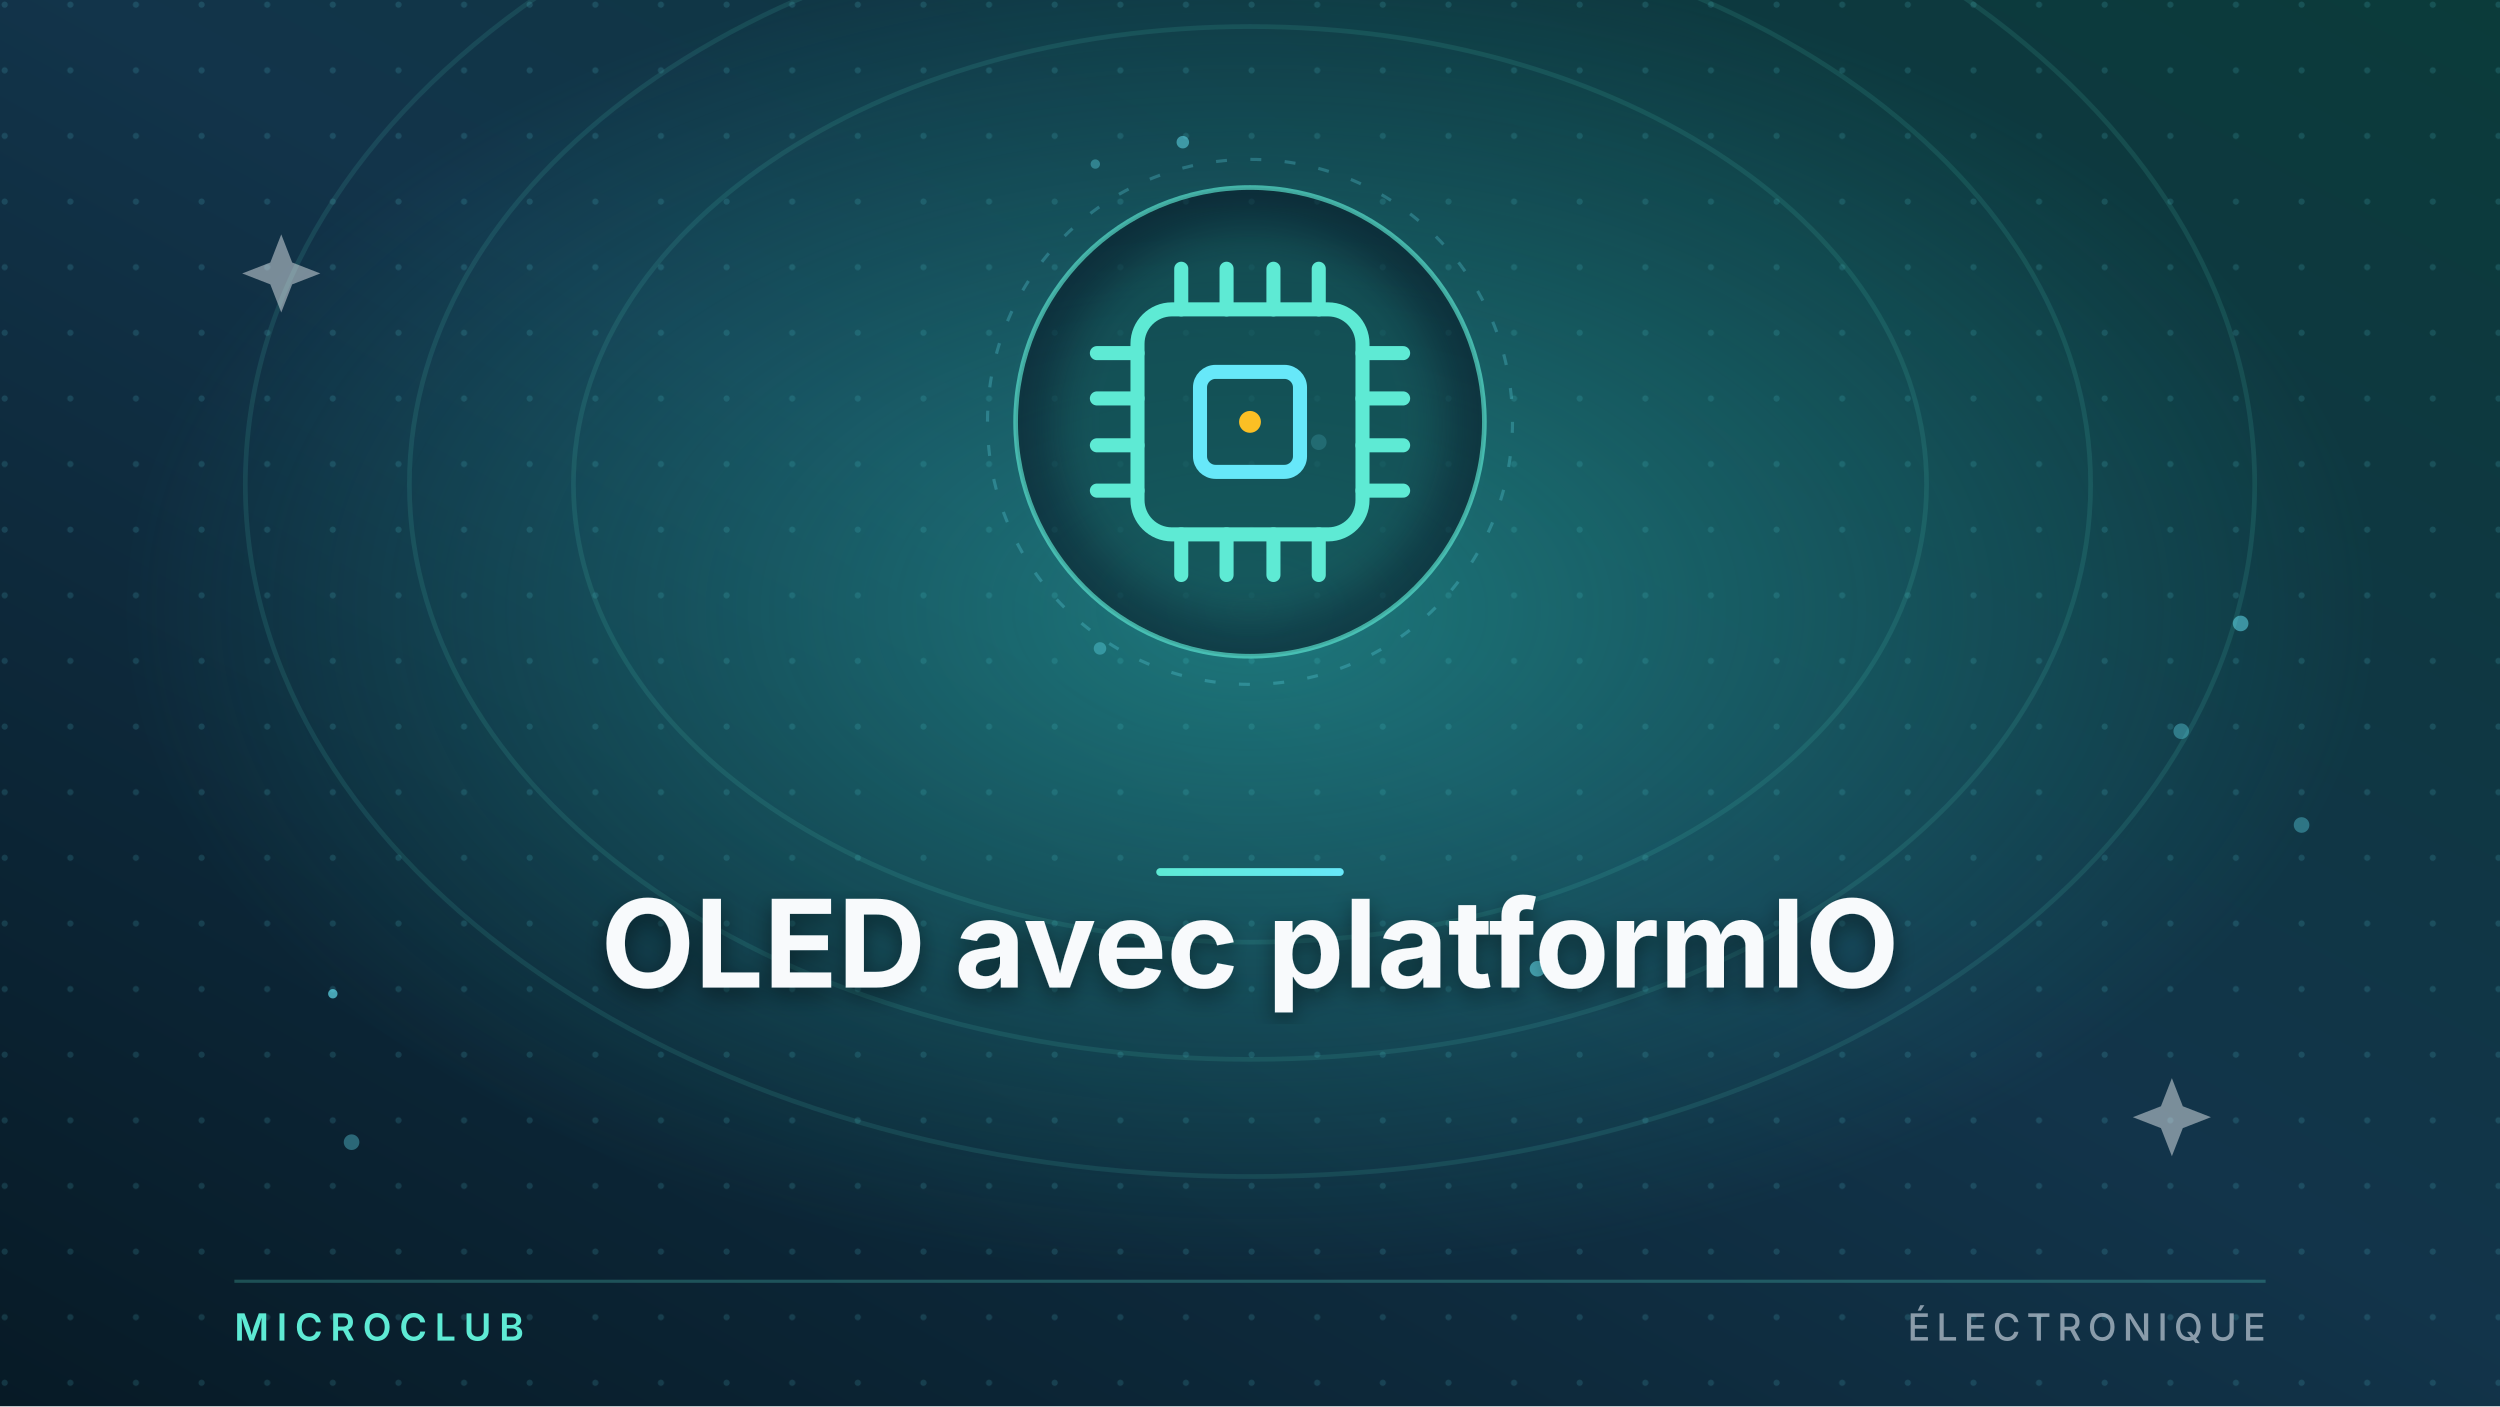
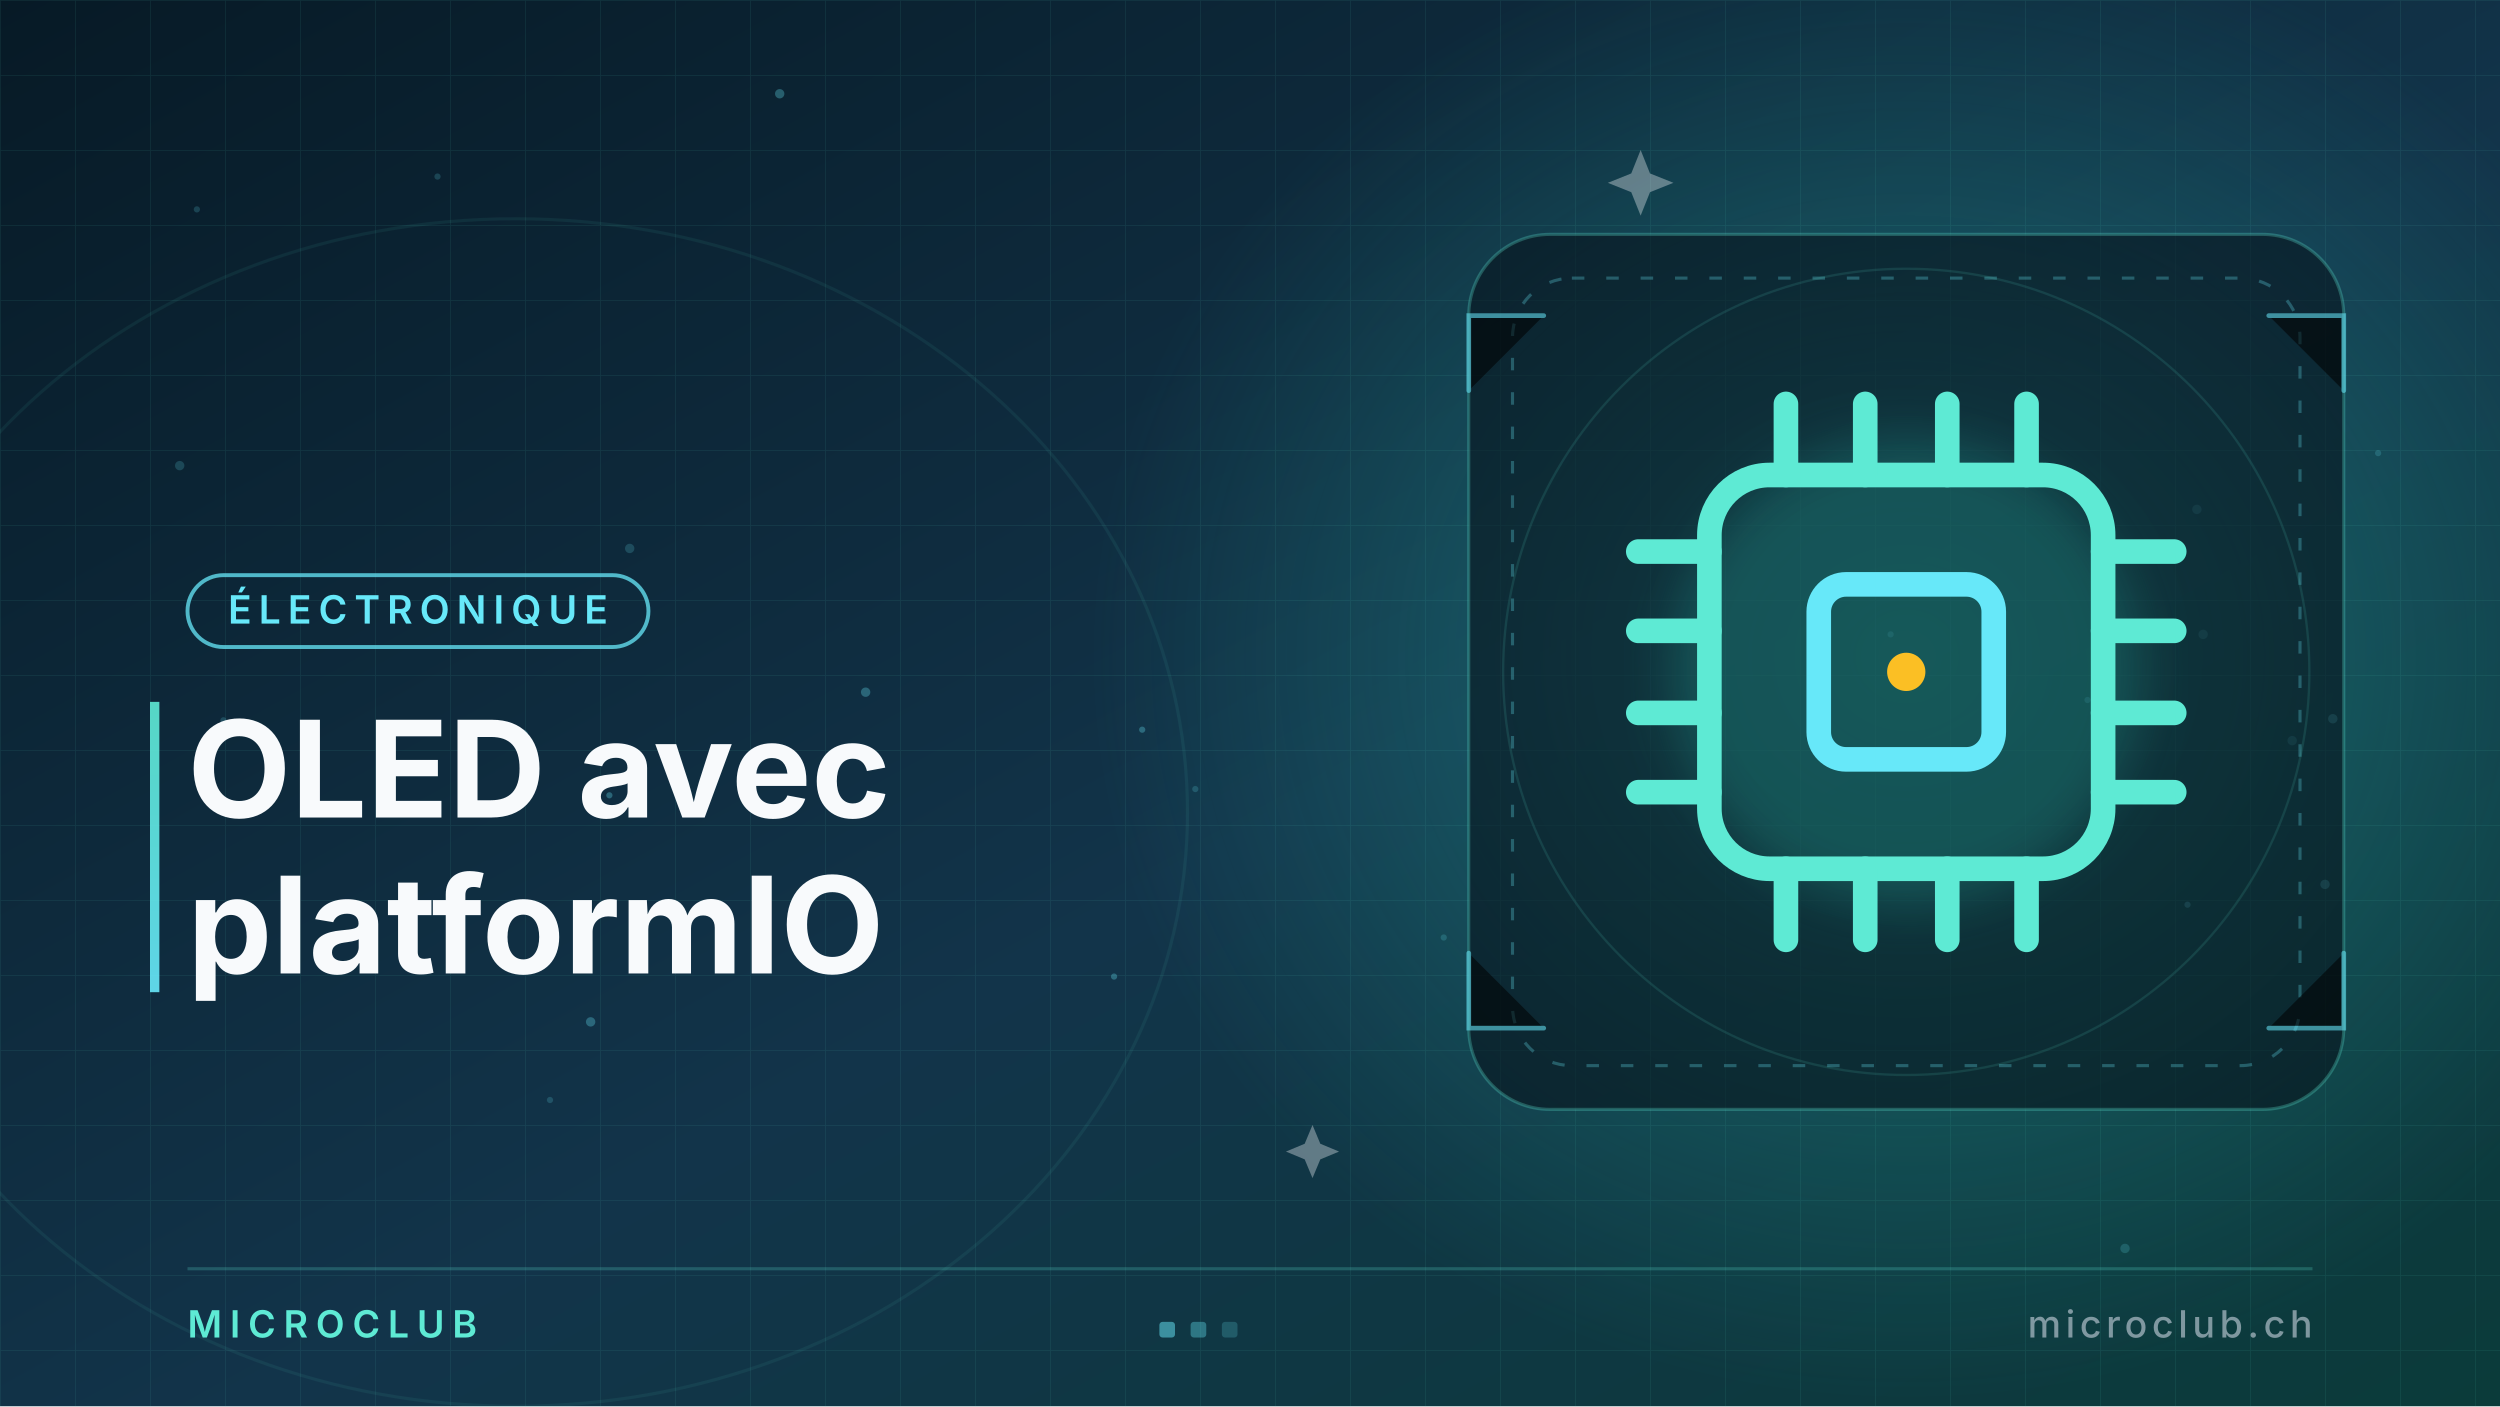
<svg xmlns="http://www.w3.org/2000/svg" viewBox="0 0 1600 900" role="img" aria-labelledby="title desc">
  <defs>
-     <linearGradient id="bg" x1="0" y1="1" x2="1" y2="0">
+     <linearGradient id="bg" x1="0" y1="0" x2="1" y2="1">
      <stop stop-color="#071a26" />
-       <stop offset=".52" stop-color="#12344a" />
+       <stop offset=".55" stop-color="#12344a" />
      <stop offset="1" stop-color="#0b3b3a" />
    </linearGradient>
    <radialGradient id="halo">
-       <stop stop-color="#2dd4bf" stop-opacity=".42" />
+       <stop stop-color="#2dd4bf" stop-opacity=".38" />
      <stop offset="1" stop-color="#2dd4bf" stop-opacity="0" />
    </radialGradient>
-     <linearGradient id="accent" x1="0" x2="1">
+     <linearGradient id="accent" x1="0" y1="0" x2="0" y2="1">
      <stop stop-color="#5eead4" />
      <stop offset="1" stop-color="#67e8f9" />
    </linearGradient>
    <filter id="glow">
-       <feGaussianBlur stdDeviation="14" />
+       <feGaussianBlur stdDeviation="16" />
    </filter>
-     <filter id="textshadow">
-       <feDropShadow dx="0" dy="5" stdDeviation="7" flood-color="#000" flood-opacity=".45" />
-     </filter>
-     <pattern id="dots" width="42" height="42" patternUnits="userSpaceOnUse">
-       <circle cx="3" cy="3" r="2" fill="#67e8f9" opacity=".14" />
+     <pattern id="grid" width="48" height="48" patternUnits="userSpaceOnUse">
+       <path d="M48 0H0V48" fill="none" stroke="#5eead4" stroke-width="1" opacity=".09" />
    </pattern>
  </defs>
  <rect width="1600" height="900" fill="url(#bg)" />
-   <rect width="1600" height="900" fill="url(#dots)" />
-   <ellipse cx="800" cy="390" rx="720" ry="430" fill="url(#halo)" />
-   <g fill="none" stroke="#5eead4" stroke-width="3" opacity=".11">
-     <ellipse cx="800" cy="310" rx="433" ry="293" />
-     <ellipse cx="800" cy="310" rx="538" ry="368" />
-     <ellipse cx="800" cy="310" rx="643" ry="443" />
+   <rect width="1600" height="900" fill="url(#grid)" />
+   <ellipse cx="1220" cy="420" rx="520" ry="480" fill="url(#halo)" />
+   <ellipse cx="330" cy="520" rx="430" ry="380" fill="none" stroke="#5eead4" stroke-width="2" opacity=".07" />
+   <circle cx="924" cy="600" r="2" fill="#67e8f9" opacity="0.18" />
+   <circle cx="1336" cy="448" r="2" fill="#67e8f9" opacity="0.3" />
+   <circle cx="731" cy="467" r="2" fill="#67e8f9" opacity="0.3" />
+   <circle cx="1410" cy="406" r="3" fill="#67e8f9" opacity="0.18" />
+   <circle cx="1077" cy="503" r="2" fill="#67e8f9" opacity="0.18" />
+   <circle cx="1360" cy="799" r="3" fill="#67e8f9" opacity="0.18" />
+   <circle cx="115" cy="298" r="3" fill="#67e8f9" opacity="0.18" />
+   <circle cx="1467" cy="474" r="3" fill="#67e8f9" opacity="0.18" />
+   <circle cx="1400" cy="579" r="2" fill="#67e8f9" opacity="0.3" />
+   <circle cx="1522" cy="290" r="2" fill="#67e8f9" opacity="0.18" />
+   <circle cx="554" cy="443" r="3" fill="#67e8f9" opacity="0.3" />
+   <circle cx="1488" cy="566" r="3" fill="#67e8f9" opacity="0.3" />
+   <circle cx="403" cy="351" r="3" fill="#67e8f9" opacity="0.18" />
+   <circle cx="1493" cy="460" r="3" fill="#67e8f9" opacity="0.3" />
+   <circle cx="390" cy="509" r="2" fill="#67e8f9" opacity="0.3" />
+   <circle cx="1210" cy="406" r="2" fill="#67e8f9" opacity="0.3" />
+   <circle cx="335" cy="470" r="3" fill="#67e8f9" opacity="0.18" />
+   <circle cx="499" cy="60" r="3" fill="#67e8f9" opacity="0.3" />
+   <circle cx="280" cy="113" r="2" fill="#67e8f9" opacity="0.18" />
+   <circle cx="143" cy="461" r="2" fill="#67e8f9" opacity="0.18" />
+   <circle cx="1406" cy="326" r="3" fill="#67e8f9" opacity="0.18" />
+   <circle cx="352" cy="704" r="2" fill="#67e8f9" opacity="0.18" />
+   <circle cx="126" cy="134" r="2" fill="#67e8f9" opacity="0.18" />
+   <circle cx="378" cy="654" r="3" fill="#67e8f9" opacity="0.3" />
+   <circle cx="765" cy="505" r="2" fill="#67e8f9" opacity="0.18" />
+   <circle cx="713" cy="625" r="2" fill="#67e8f9" opacity="0.3" />
+   <g>
+     <rect x="120" y="368.1" width="295.0" height="46.0" rx="23.0" fill="none" stroke="#67e8f9" stroke-width="2.5" opacity=".75" />
+     <text x="267.5" y="399.1" text-anchor="middle" font-family="system-ui, -apple-system, 'Segoe UI', sans-serif" font-size="25.0" font-weight="600" letter-spacing="4.5" fill="#67e8f9">ÉLECTRONIQUE</text>
  </g>
-   <circle cx="984" cy="620" r="5" fill="#67e8f9" opacity="0.65" />
-   <circle cx="225" cy="731" r="5" fill="#67e8f9" opacity="0.35" />
-   <circle cx="1396" cy="468" r="5" fill="#67e8f9" opacity="0.35" />
-   <circle cx="704" cy="415" r="4" fill="#67e8f9" opacity="0.35" />
-   <circle cx="1434" cy="399" r="5" fill="#67e8f9" opacity="0.5" />
-   <circle cx="757" cy="91" r="4" fill="#67e8f9" opacity="0.5" />
-   <circle cx="213" cy="636" r="3" fill="#67e8f9" opacity="0.65" />
-   <circle cx="701" cy="105" r="3" fill="#67e8f9" opacity="0.35" />
-   <circle cx="844" cy="283" r="5" fill="#67e8f9" opacity="0.5" />
-   <circle cx="1473" cy="528" r="5" fill="#67e8f9" opacity="0.35" />
-   <g fill="#f8fafc" opacity=".45">
-     <path d="M180 150l7 18 18 7-18 7-7 18-7-18-18-7 18-7z" />
-     <path d="M1390 690l7 18 18 7-18 7-7 18-7-18-18-7 18-7z" />
+   <path d="M96 449.2H102V635.0H96Z" fill="url(#accent)" opacity=".9" />
+   <text x="120" y="523.2" font-family="system-ui, -apple-system, 'Segoe UI', sans-serif" font-size="86" font-weight="700" fill="#f8fafc">
+     <tspan x="120" dy="0.0">OLED avec</tspan>
+     <tspan x="120" dy="99.8">platformIO</tspan>
+   </text>
+   <g>
+     <rect x="940" y="150" width="560" height="560" rx="52" fill="#060c16" opacity=".55" />
+     <rect x="940" y="150" width="560" height="560" rx="52" fill="none" stroke="#5eead4" stroke-width="2" opacity=".28" />
+     <rect x="968" y="178" width="504" height="504" rx="38" fill="none" stroke="#67e8f9" stroke-width="2" opacity=".28" stroke-dasharray="8 14" />
+     <g stroke="#67e8f9" stroke-width="3" opacity=".55" stroke-linecap="round">
+       <path d="M940 250V202h48M1500 250V202h-48M940 610v48h48M1500 610v48h-48" />
+     </g>
+     <circle cx="1220" cy="430" r="150" fill="#2dd4bf" opacity=".2" filter="url(#glow)" />
+     <circle cx="1220" cy="430" r="258" fill="none" stroke="#5eead4" stroke-width="1.5" opacity=".12" />
+     <g transform="translate(1220 430) scale(1.75)">
+       <g fill="none" stroke="#5eead4" stroke-width="9" stroke-linecap="round">
+         <rect x="-72" y="-72" width="144" height="144" rx="22" />
+         <rect x="-32" y="-32" width="64" height="64" rx="10" stroke="#67e8f9" />
+         <path d="M-72-44h-26M-72-15h-26M-72 15h-26M-72 44h-26M72-44h26M72-15h26M72 15h26M72 44h26" />
+         <path d="M-44-72v-26M-15-72v-26M15-72v-26M44-72v-26M-44 72v26M-15 72v26M15 72v26M44 72v26" />
+       </g>
+       <circle r="7" fill="#fbbf24" />
+     </g>
  </g>
-   <circle cx="800" cy="270" r="150" fill="#06111f" opacity=".55" />
-   <circle cx="800" cy="270" r="150" fill="none" stroke="#5eead4" stroke-width="3" opacity=".65" />
-   <circle cx="800" cy="270" r="168" fill="none" stroke="#67e8f9" stroke-width="2" opacity=".25" stroke-dasharray="7 15" />
-   <circle cx="800" cy="270" r="126" fill="#2dd4bf" opacity=".18" filter="url(#glow)" />
-   <g transform="translate(800 270)">
-     <g fill="none" stroke="#5eead4" stroke-width="9" stroke-linecap="round">
-       <rect x="-72" y="-72" width="144" height="144" rx="22" />
-       <rect x="-32" y="-32" width="64" height="64" rx="10" stroke="#67e8f9" />
-       <path d="M-72-44h-26M-72-15h-26M-72 15h-26M-72 44h-26M72-44h26M72-15h26M72 15h26M72 44h26" />
-       <path d="M-44-72v-26M-15-72v-26M15-72v-26M44-72v-26M-44 72v26M-15 72v26M15 72v26M44 72v26" />
-     </g>
-     <circle r="7" fill="#fbbf24" />
+   <g fill="#f8fafc" opacity=".35">
+     <path d="M1050 96l6 15 15 6-15 6-6 15-6-15-15-6 15-6z" />
+     <path d="M840 720l5 12 12 5-12 5-5 12-5-12-12-5 12-5z" />
  </g>
-   <rect x="740" y="555.6" width="120" height="5" rx="2.5" fill="url(#accent)" />
-   <text x="800" y="632.0" text-anchor="middle" font-family="system-ui, -apple-system, 'Segoe UI', sans-serif" font-size="78" font-weight="700" fill="#f8fafc" filter="url(#textshadow)">
-     <tspan x="800" dy="0.0">OLED avec platformIO</tspan>
-   </text>
-   <path d="M150 820H1450" stroke="#5eead4" stroke-width="2" opacity=".24" />
-   <text x="150" y="858" font-family="system-ui, -apple-system, 'Segoe UI', sans-serif" font-size="24" font-weight="600" letter-spacing="5" fill="#5eead4">MICROCLUB</text>
-   <text x="1450" y="858" text-anchor="end" font-family="system-ui, -apple-system, 'Segoe UI', sans-serif" font-size="24" font-weight="500" letter-spacing="4" fill="#cbd5e1" opacity=".65">ÉLECTRONIQUE</text>
+   <path d="M120 812H1480" stroke="#5eead4" stroke-width="2" opacity=".22" />
+   <text x="120" y="856" font-family="system-ui, -apple-system, 'Segoe UI', sans-serif" font-size="24" font-weight="600" letter-spacing="5" fill="#5eead4">MICROCLUB</text>
+   <g fill="#67e8f9" opacity=".5">
+     <rect x="742" y="846" width="10" height="10" rx="2" />
+     <rect x="762" y="846" width="10" height="10" rx="2" opacity=".7" />
+     <rect x="782" y="846" width="10" height="10" rx="2" opacity=".4" />
+   </g>
+   <text x="1480" y="856" text-anchor="end" font-family="system-ui, -apple-system, 'Segoe UI', sans-serif" font-size="24" font-weight="500" letter-spacing="3" fill="#cbd5e1" opacity=".6">microclub.ch</text>
</svg>
